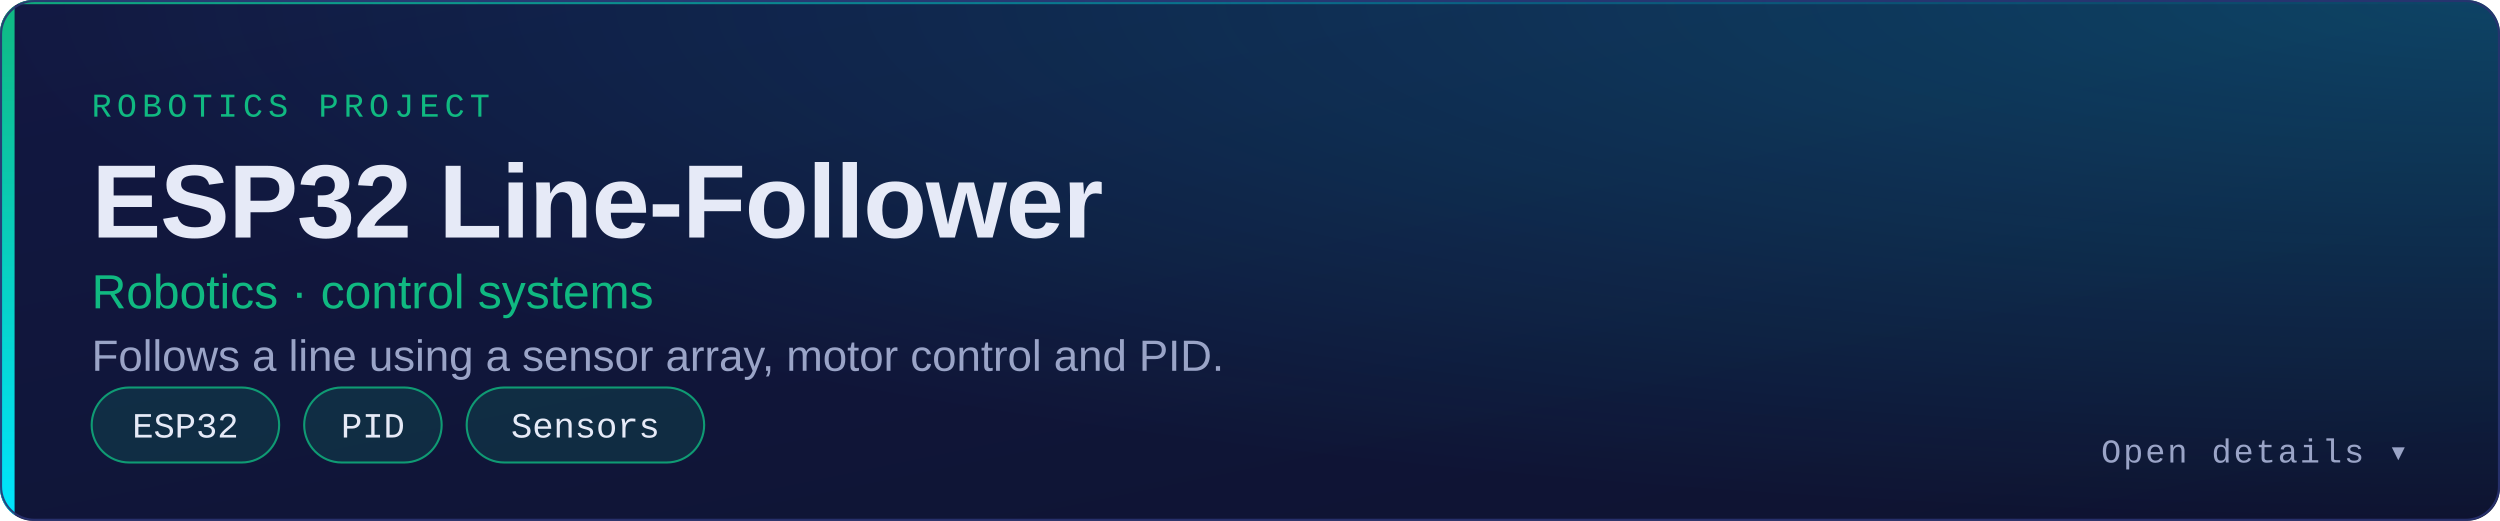
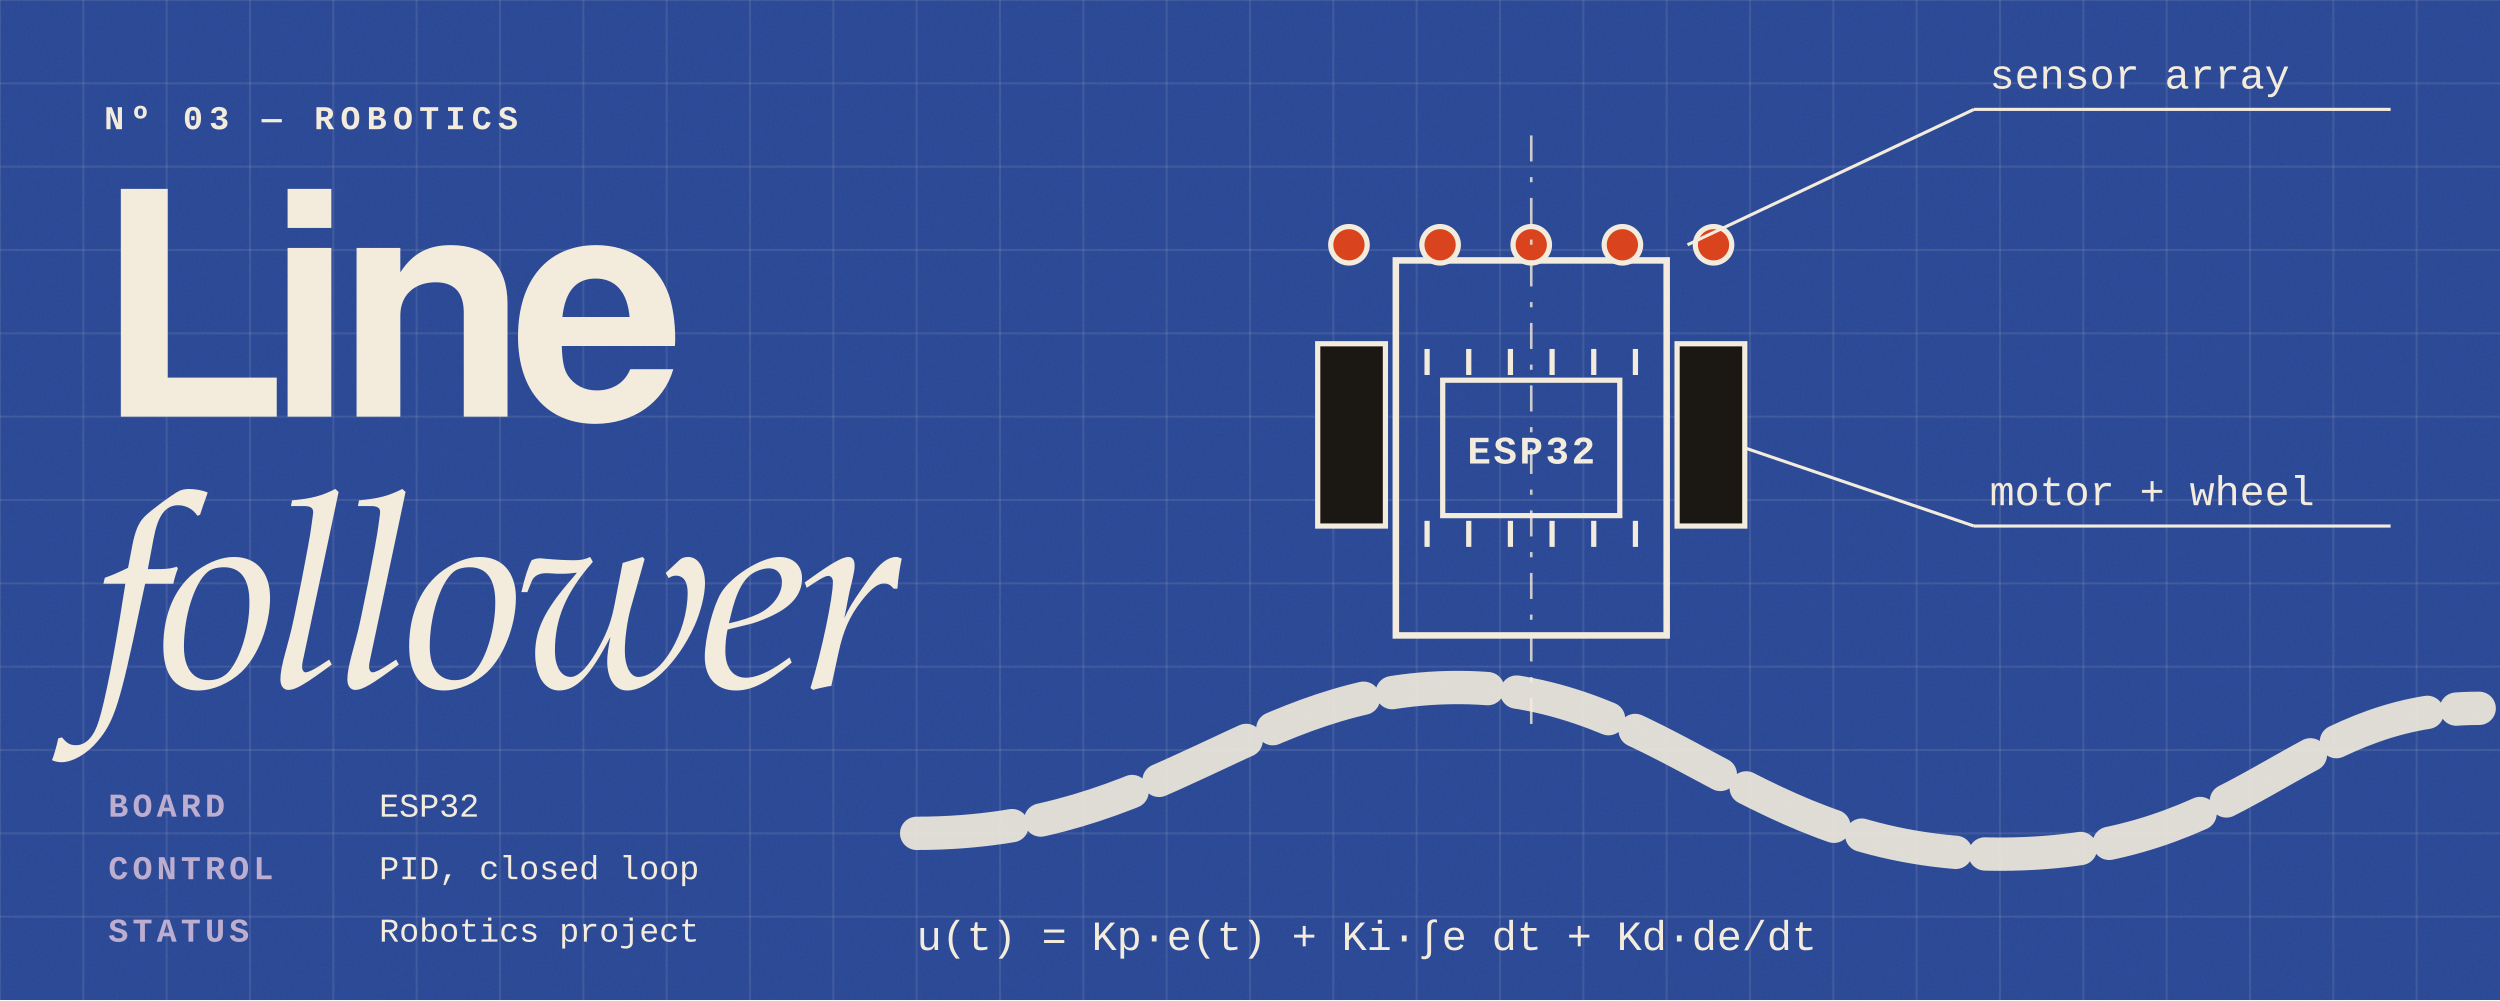
- <svg xmlns="http://www.w3.org/2000/svg" viewBox="0 0 1200 250" width="1200" height="250" role="img" aria-labelledby="t d">
-   <style>@media (prefers-reduced-motion: reduce){*{animation:none!important}}</style>
+ <svg xmlns="http://www.w3.org/2000/svg" viewBox="0 0 1200 480" width="1200" height="480" role="img" aria-labelledby="t d">
+   <style>@keyframes sw{0%,100%{transform:rotate(-3.5deg)}50%{transform:rotate(3.5deg)}}.sway{transform-origin:0 0;animation:sw 7s ease-in-out infinite}@keyframes fl{to{stroke-dashoffset:-60}}.track{animation:fl 6s linear infinite}@media (prefers-reduced-motion: reduce){*{animation:none!important}}</style>
  <defs>
-     <linearGradient id="g" x1="0" y1="0" x2="0" y2="1">
-       <stop offset="0" stop-color="#10B981" />
-       <stop offset="1" stop-color="#00E5FF" />
-     </linearGradient>
-     <linearGradient id="p" x1="0" y1="0" x2="1" y2="1">
-       <stop offset="0" stop-color="#121842" />
-       <stop offset="1" stop-color="#0E1330" />
-     </linearGradient>
-     <linearGradient id="hl" x1="0" y1="0" x2="1" y2="0">
-       <stop offset="0" stop-color="#10B981" stop-opacity=".9" />
-       <stop offset=".6" stop-color="#00E5FF" stop-opacity=".25" />
-       <stop offset="1" stop-color="#00E5FF" stop-opacity="0" />
-     </linearGradient>
-     <radialGradient id="gl" cx="1" cy="0" r="1">
-       <stop offset="0" stop-color="#00E5FF" stop-opacity=".22" />
-       <stop offset="1" stop-color="#00E5FF" stop-opacity="0" />
-     </radialGradient>
-     <clipPath id="f">
-       <rect width="1200" height="250" rx="16" />
-     </clipPath>
+     <filter id="grain" x="0" y="0" width="100%" height="100%">
+       <feTurbulence type="fractalNoise" baseFrequency=".85" numOctaves="2" seed="4" result="n" />
+       <feColorMatrix in="n" type="matrix" values="0 0 0 0 .25  0 0 0 0 .2  0 0 0 0 .1  0 0 0 .11 0" />
+     </filter>
  </defs>
-   <g clip-path="url(#f)">
-     <rect width="1200" height="250" fill="url(#p)" />
-     <rect width="1200" height="250" fill="url(#gl)" />
-     <rect width="1200" height="2" fill="url(#hl)" />
-     <rect width="7" height="250" fill="url(#g)" />
+   <rect width="1200" height="480" fill="#27479A" />
+   <rect width="1200" height="480" filter="url(#grain)" />
+   <line x1="0" y1="0" x2="0" y2="480" stroke="#F3ECDD" stroke-opacity=".10" />
+   <line x1="40" y1="0" x2="40" y2="480" stroke="#F3ECDD" stroke-opacity=".10" />
+   <line x1="80" y1="0" x2="80" y2="480" stroke="#F3ECDD" stroke-opacity=".10" />
+   <line x1="120" y1="0" x2="120" y2="480" stroke="#F3ECDD" stroke-opacity=".10" />
+   <line x1="160" y1="0" x2="160" y2="480" stroke="#F3ECDD" stroke-opacity=".10" />
+   <line x1="200" y1="0" x2="200" y2="480" stroke="#F3ECDD" stroke-opacity=".10" />
+   <line x1="240" y1="0" x2="240" y2="480" stroke="#F3ECDD" stroke-opacity=".10" />
+   <line x1="280" y1="0" x2="280" y2="480" stroke="#F3ECDD" stroke-opacity=".10" />
+   <line x1="320" y1="0" x2="320" y2="480" stroke="#F3ECDD" stroke-opacity=".10" />
+   <line x1="360" y1="0" x2="360" y2="480" stroke="#F3ECDD" stroke-opacity=".10" />
+   <line x1="400" y1="0" x2="400" y2="480" stroke="#F3ECDD" stroke-opacity=".10" />
+   <line x1="440" y1="0" x2="440" y2="480" stroke="#F3ECDD" stroke-opacity=".10" />
+   <line x1="480" y1="0" x2="480" y2="480" stroke="#F3ECDD" stroke-opacity=".10" />
+   <line x1="520" y1="0" x2="520" y2="480" stroke="#F3ECDD" stroke-opacity=".10" />
+   <line x1="560" y1="0" x2="560" y2="480" stroke="#F3ECDD" stroke-opacity=".10" />
+   <line x1="600" y1="0" x2="600" y2="480" stroke="#F3ECDD" stroke-opacity=".10" />
+   <line x1="640" y1="0" x2="640" y2="480" stroke="#F3ECDD" stroke-opacity=".10" />
+   <line x1="680" y1="0" x2="680" y2="480" stroke="#F3ECDD" stroke-opacity=".10" />
+   <line x1="720" y1="0" x2="720" y2="480" stroke="#F3ECDD" stroke-opacity=".10" />
+   <line x1="760" y1="0" x2="760" y2="480" stroke="#F3ECDD" stroke-opacity=".10" />
+   <line x1="800" y1="0" x2="800" y2="480" stroke="#F3ECDD" stroke-opacity=".10" />
+   <line x1="840" y1="0" x2="840" y2="480" stroke="#F3ECDD" stroke-opacity=".10" />
+   <line x1="880" y1="0" x2="880" y2="480" stroke="#F3ECDD" stroke-opacity=".10" />
+   <line x1="920" y1="0" x2="920" y2="480" stroke="#F3ECDD" stroke-opacity=".10" />
+   <line x1="960" y1="0" x2="960" y2="480" stroke="#F3ECDD" stroke-opacity=".10" />
+   <line x1="1000" y1="0" x2="1000" y2="480" stroke="#F3ECDD" stroke-opacity=".10" />
+   <line x1="1040" y1="0" x2="1040" y2="480" stroke="#F3ECDD" stroke-opacity=".10" />
+   <line x1="1080" y1="0" x2="1080" y2="480" stroke="#F3ECDD" stroke-opacity=".10" />
+   <line x1="1120" y1="0" x2="1120" y2="480" stroke="#F3ECDD" stroke-opacity=".10" />
+   <line x1="1160" y1="0" x2="1160" y2="480" stroke="#F3ECDD" stroke-opacity=".10" />
+   <line x1="0" y1="0" x2="1200" y2="0" stroke="#F3ECDD" stroke-opacity=".10" />
+   <line x1="0" y1="40" x2="1200" y2="40" stroke="#F3ECDD" stroke-opacity=".10" />
+   <line x1="0" y1="80" x2="1200" y2="80" stroke="#F3ECDD" stroke-opacity=".10" />
+   <line x1="0" y1="120" x2="1200" y2="120" stroke="#F3ECDD" stroke-opacity=".10" />
+   <line x1="0" y1="160" x2="1200" y2="160" stroke="#F3ECDD" stroke-opacity=".10" />
+   <line x1="0" y1="200" x2="1200" y2="200" stroke="#F3ECDD" stroke-opacity=".10" />
+   <line x1="0" y1="240" x2="1200" y2="240" stroke="#F3ECDD" stroke-opacity=".10" />
+   <line x1="0" y1="280" x2="1200" y2="280" stroke="#F3ECDD" stroke-opacity=".10" />
+   <line x1="0" y1="320" x2="1200" y2="320" stroke="#F3ECDD" stroke-opacity=".10" />
+   <line x1="0" y1="360" x2="1200" y2="360" stroke="#F3ECDD" stroke-opacity=".10" />
+   <line x1="0" y1="400" x2="1200" y2="400" stroke="#F3ECDD" stroke-opacity=".10" />
+   <line x1="0" y1="440" x2="1200" y2="440" stroke="#F3ECDD" stroke-opacity=".10" />
+   <text x="50" y="62" font-family="ui-monospace,'SF Mono',Menlo,Consolas,'Liberation Mono','DejaVu Sans Mono',monospace" font-size="16" font-weight="700" fill="#F3ECDD" text-anchor="start" letter-spacing="3">Nº 03 — ROBOTICS</text>
+   <text x="46" y="200" font-family="'Helvetica Neue',Helvetica,'Arial Nova',Arial,'Inter',sans-serif" font-size="150" font-weight="700" fill="#F3ECDD" text-anchor="start" letter-spacing="-8">Line</text>
+   <text x="46" y="330" font-family="'Iowan Old Style','Palatino Linotype',Palatino,'Book Antiqua','Charter','Bitstream Charter',Georgia,serif" font-size="130" font-weight="400" fill="#F3ECDD" text-anchor="start" letter-spacing="-4" font-style="italic">follower</text>
+   <text x="52" y="392" font-family="ui-monospace,'SF Mono',Menlo,Consolas,'Liberation Mono','DejaVu Sans Mono',monospace" font-size="16" font-weight="700" fill="#BDAED0" text-anchor="start" letter-spacing="2">BOARD</text>
+   <text x="182" y="392" font-family="ui-monospace,'SF Mono',Menlo,Consolas,'Liberation Mono','DejaVu Sans Mono',monospace" font-size="16" font-weight="400" fill="#F3ECDD" text-anchor="start" letter-spacing="0">ESP32</text>
+   <text x="52" y="422" font-family="ui-monospace,'SF Mono',Menlo,Consolas,'Liberation Mono','DejaVu Sans Mono',monospace" font-size="16" font-weight="700" fill="#BDAED0" text-anchor="start" letter-spacing="2">CONTROL</text>
+   <text x="182" y="422" font-family="ui-monospace,'SF Mono',Menlo,Consolas,'Liberation Mono','DejaVu Sans Mono',monospace" font-size="16" font-weight="400" fill="#F3ECDD" text-anchor="start" letter-spacing="0">PID, closed loop</text>
+   <text x="52" y="452" font-family="ui-monospace,'SF Mono',Menlo,Consolas,'Liberation Mono','DejaVu Sans Mono',monospace" font-size="16" font-weight="700" fill="#BDAED0" text-anchor="start" letter-spacing="2">STATUS</text>
+   <text x="182" y="452" font-family="ui-monospace,'SF Mono',Menlo,Consolas,'Liberation Mono','DejaVu Sans Mono',monospace" font-size="16" font-weight="400" fill="#F3ECDD" text-anchor="start" letter-spacing="0">Robotics project</text>
+   <path class="track" d="M440 400 C 560 400 600 330 700 330 S 840 410 960 410 S 1100 340 1190 340" fill="none" stroke="#F3ECDD" stroke-width="16" stroke-linecap="round" stroke-dasharray="46 14" stroke-opacity=".9" />
+   <g transform="translate(735 215) scale(1.25)">
+     <g class="sway">
+       <rect x="-52" y="-72" width="104" height="144" fill="none" stroke="#F3ECDD" stroke-width="2.5" />
+       <rect x="-82" y="-40" width="26" height="70" fill="#1B1814" stroke="#F3ECDD" stroke-width="2" />
+       <rect x="56" y="-40" width="26" height="70" fill="#1B1814" stroke="#F3ECDD" stroke-width="2" />
+       <rect x="-34" y="-26" width="68" height="52" fill="none" stroke="#F3ECDD" stroke-width="2" />
+       <line x1="-40" y1="-28" x2="-40" y2="-38" stroke="#F3ECDD" stroke-width="2" />
+       <line x1="-40" y1="28" x2="-40" y2="38" stroke="#F3ECDD" stroke-width="2" />
+       <line x1="-24" y1="-28" x2="-24" y2="-38" stroke="#F3ECDD" stroke-width="2" />
+       <line x1="-24" y1="28" x2="-24" y2="38" stroke="#F3ECDD" stroke-width="2" />
+       <line x1="-8" y1="-28" x2="-8" y2="-38" stroke="#F3ECDD" stroke-width="2" />
+       <line x1="-8" y1="28" x2="-8" y2="38" stroke="#F3ECDD" stroke-width="2" />
+       <line x1="8" y1="-28" x2="8" y2="-38" stroke="#F3ECDD" stroke-width="2" />
+       <line x1="8" y1="28" x2="8" y2="38" stroke="#F3ECDD" stroke-width="2" />
+       <line x1="24" y1="-28" x2="24" y2="-38" stroke="#F3ECDD" stroke-width="2" />
+       <line x1="24" y1="28" x2="24" y2="38" stroke="#F3ECDD" stroke-width="2" />
+       <line x1="40" y1="-28" x2="40" y2="-38" stroke="#F3ECDD" stroke-width="2" />
+       <line x1="40" y1="28" x2="40" y2="38" stroke="#F3ECDD" stroke-width="2" />
+       <text x="0" y="6" font-family="ui-monospace,'SF Mono',Menlo,Consolas,'Liberation Mono','DejaVu Sans Mono',monospace" font-size="15" font-weight="700" fill="#F3ECDD" text-anchor="middle" letter-spacing="1">ESP32</text>
+       <circle cx="-70" cy="-78" r="7" fill="#D9441F" stroke="#F3ECDD" stroke-width="2" />
+       <circle cx="-35" cy="-78" r="7" fill="#D9441F" stroke="#F3ECDD" stroke-width="2" />
+       <circle cx="0" cy="-78" r="7" fill="#D9441F" stroke="#F3ECDD" stroke-width="2" />
+       <circle cx="35" cy="-78" r="7" fill="#D9441F" stroke="#F3ECDD" stroke-width="2" />
+       <circle cx="70" cy="-78" r="7" fill="#D9441F" stroke="#F3ECDD" stroke-width="2" />
+       <line x1="0" y1="-120" x2="0" y2="110" stroke="#F3ECDD" stroke-width="1" stroke-dasharray="10 6 2 6" stroke-opacity=".8" />
+     </g>
+     <line x1="60" y1="-78" x2="170" y2="-130" stroke="#F3ECDD" stroke-width="1.2" />
+     <line x1="170" y1="-130" x2="330" y2="-130" stroke="#F3ECDD" stroke-width="1.2" />
+     <text x="176" y="-138" font-family="ui-monospace,'SF Mono',Menlo,Consolas,'Liberation Mono','DejaVu Sans Mono',monospace" font-size="16" font-weight="500" fill="#F3ECDD" text-anchor="start" letter-spacing="0">sensor array</text>
+     <line x1="82" y1="0" x2="170" y2="30" stroke="#F3ECDD" stroke-width="1.2" />
+     <line x1="170" y1="30" x2="330" y2="30" stroke="#F3ECDD" stroke-width="1.2" />
+     <text x="176" y="22" font-family="ui-monospace,'SF Mono',Menlo,Consolas,'Liberation Mono','DejaVu Sans Mono',monospace" font-size="16" font-weight="500" fill="#F3ECDD" text-anchor="start" letter-spacing="0">motor + wheel</text>
  </g>
-   <rect x=".5" y=".5" width="1199" height="249" rx="16" fill="none" stroke="#2A3270" stroke-opacity=".9" />
-   <text x="44" y="56" font-family="'SFMono-Regular', Consolas, 'Liberation Mono', Menlo, monospace" font-size="16" fill="#10B981" letter-spacing="2.5">ROBOTICS PROJECT</text>
-   <text x="44" y="114" font-family="'Segoe UI', 'Helvetica Neue', Arial, sans-serif" font-size="50" font-weight="700" fill="#E6EAF7" letter-spacing="-.5">ESP32 Line-Follower</text>
-   <text x="44" y="148" font-family="'Segoe UI', 'Helvetica Neue', Arial, sans-serif" font-size="23" fill="#10B981">Robotics · control systems</text>
-   <text x="44" y="178" font-family="'Segoe UI', 'Helvetica Neue', Arial, sans-serif" font-size="21" fill="#9AA4C7">Follows a line using a sensor array, motor control and PID.</text>
-   <rect x="44" y="186" width="90" height="36" rx="18" fill="#10B981" fill-opacity=".14" stroke="#10B981" stroke-opacity=".8" />
-   <text x="89.0" y="210" text-anchor="middle" font-family="'SFMono-Regular', Consolas, 'Liberation Mono', Menlo, monospace" font-size="17" fill="#E6EAF7">ESP32</text>
-   <rect x="146" y="186" width="66" height="36" rx="18" fill="#10B981" fill-opacity=".14" stroke="#10B981" stroke-opacity=".8" />
-   <text x="179.0" y="210" text-anchor="middle" font-family="'SFMono-Regular', Consolas, 'Liberation Mono', Menlo, monospace" font-size="17" fill="#E6EAF7">PID</text>
-   <rect x="224" y="186" width="114" height="36" rx="18" fill="#10B981" fill-opacity=".14" stroke="#10B981" stroke-opacity=".8" />
-   <text x="281.0" y="210" text-anchor="middle" font-family="'SFMono-Regular', Consolas, 'Liberation Mono', Menlo, monospace" font-size="17" fill="#E6EAF7">Sensors</text>
-   <text x="1156" y="222" text-anchor="end" font-family="'SFMono-Regular', Consolas, 'Liberation Mono', Menlo, monospace" font-size="16" fill="#9AA4C7" letter-spacing="1">Open details  ▾</text>
+   <text x="440" y="456" font-family="ui-monospace,'SF Mono',Menlo,Consolas,'Liberation Mono','DejaVu Sans Mono',monospace" font-size="20" font-weight="500" fill="#F3ECDD" text-anchor="start" letter-spacing="0">u(t) = Kp·e(t) + Ki·∫e dt + Kd·de/dt</text>
</svg>
